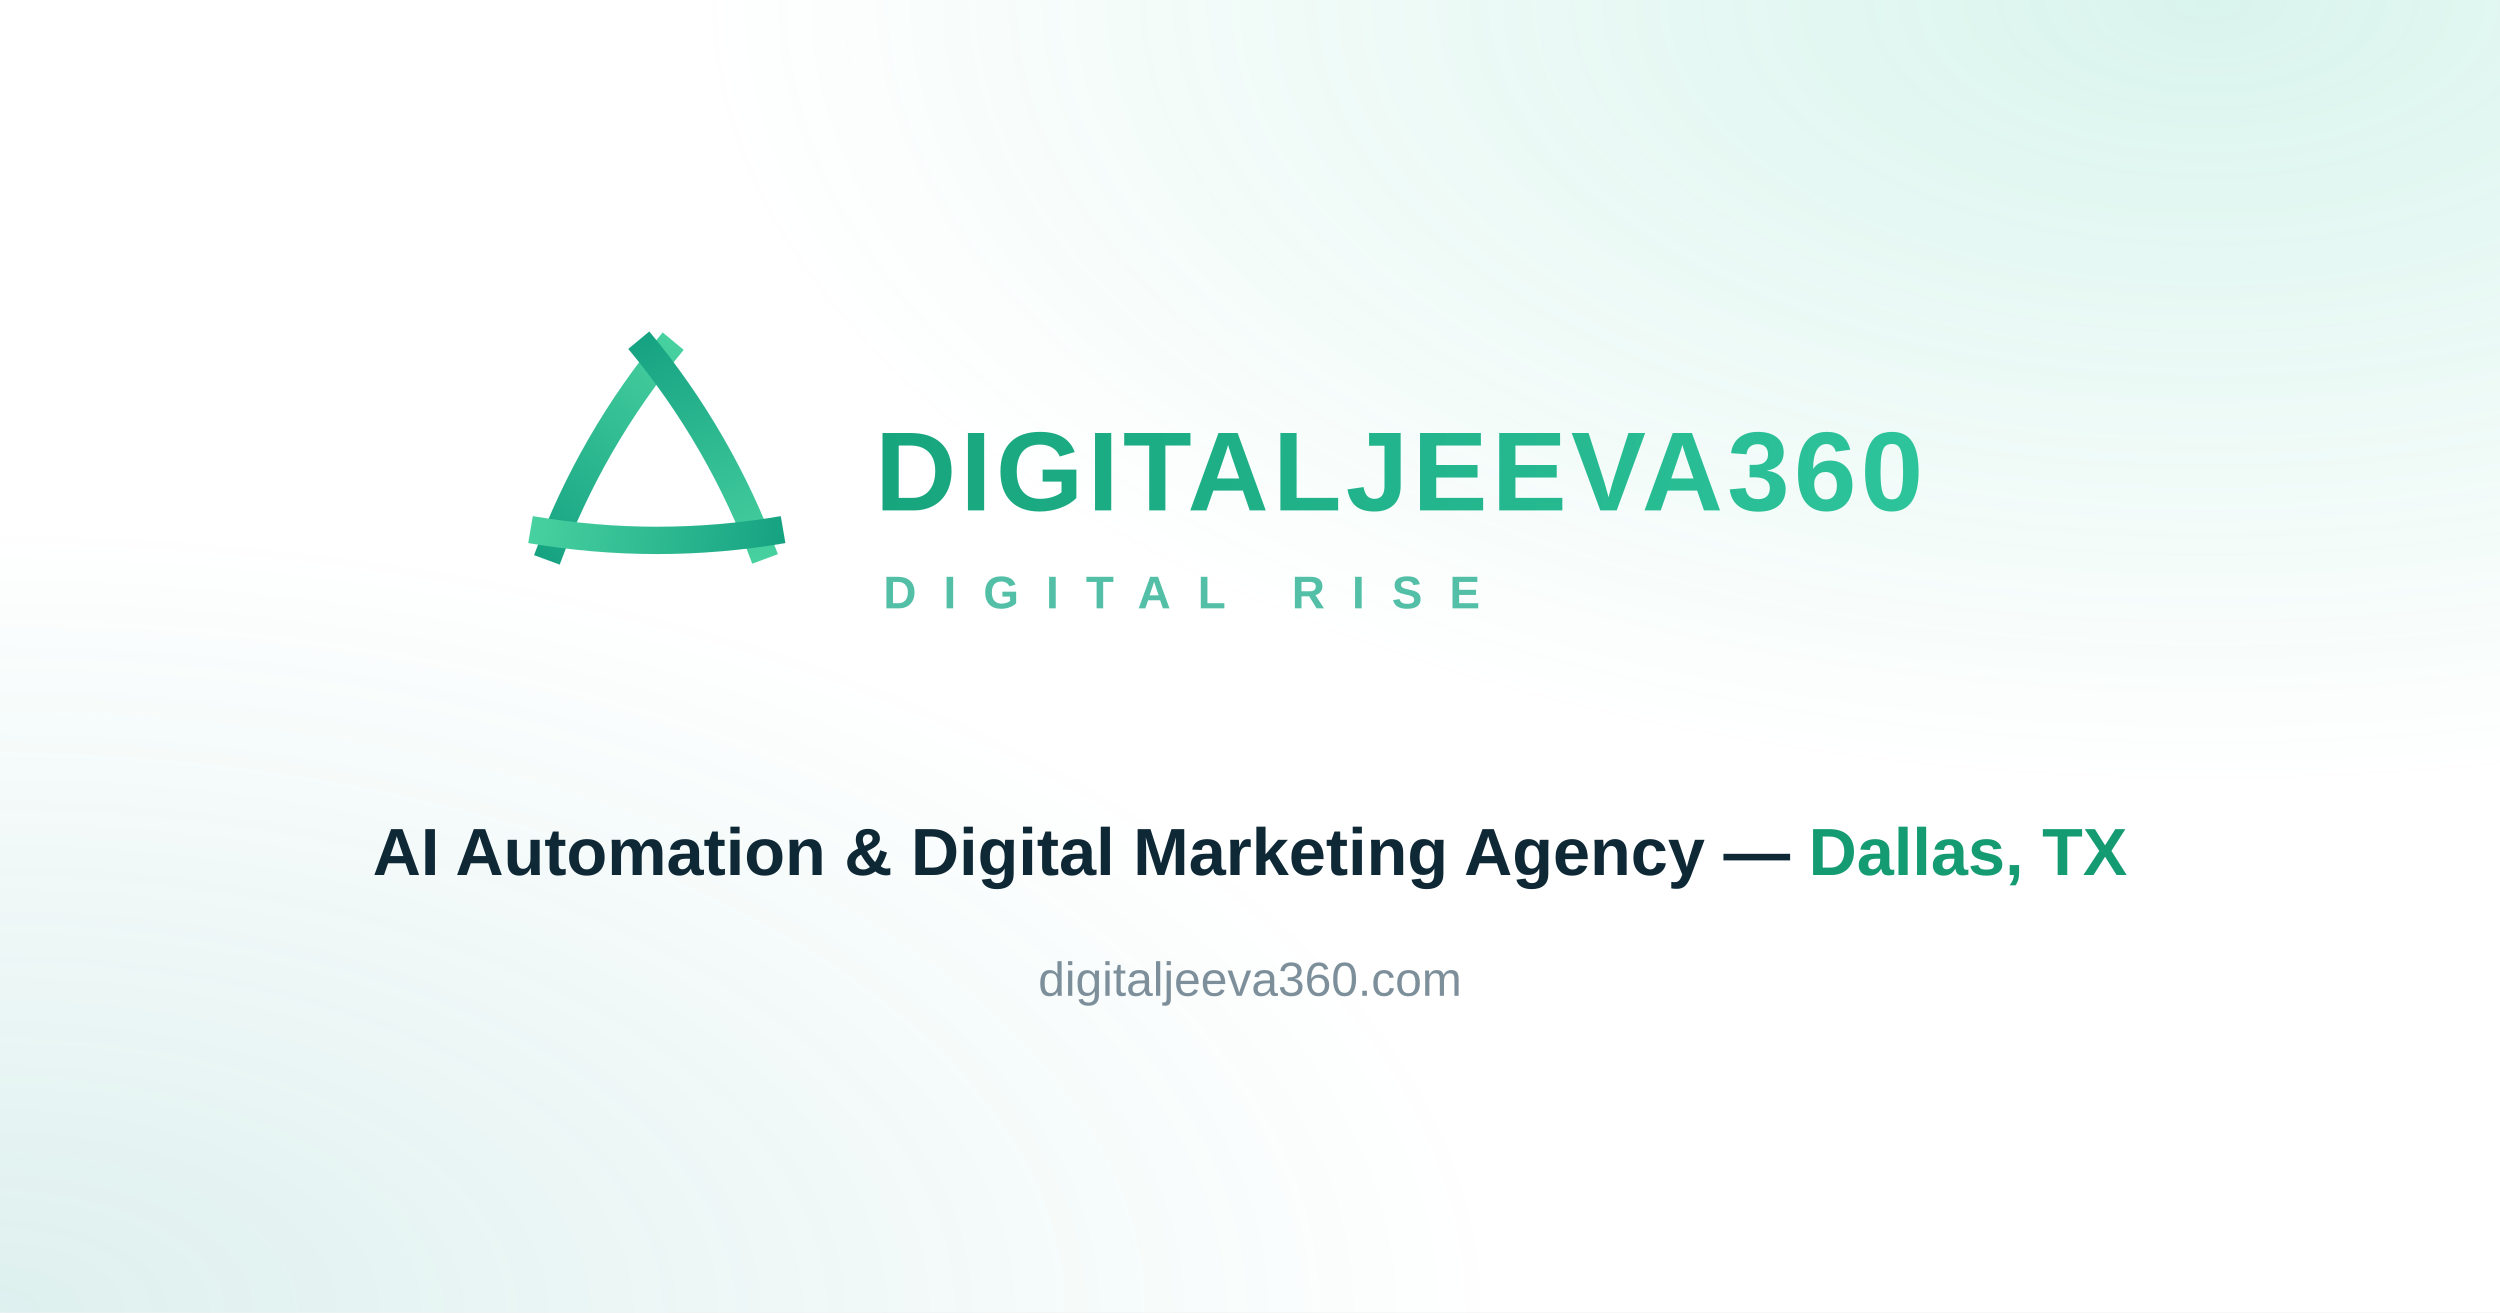
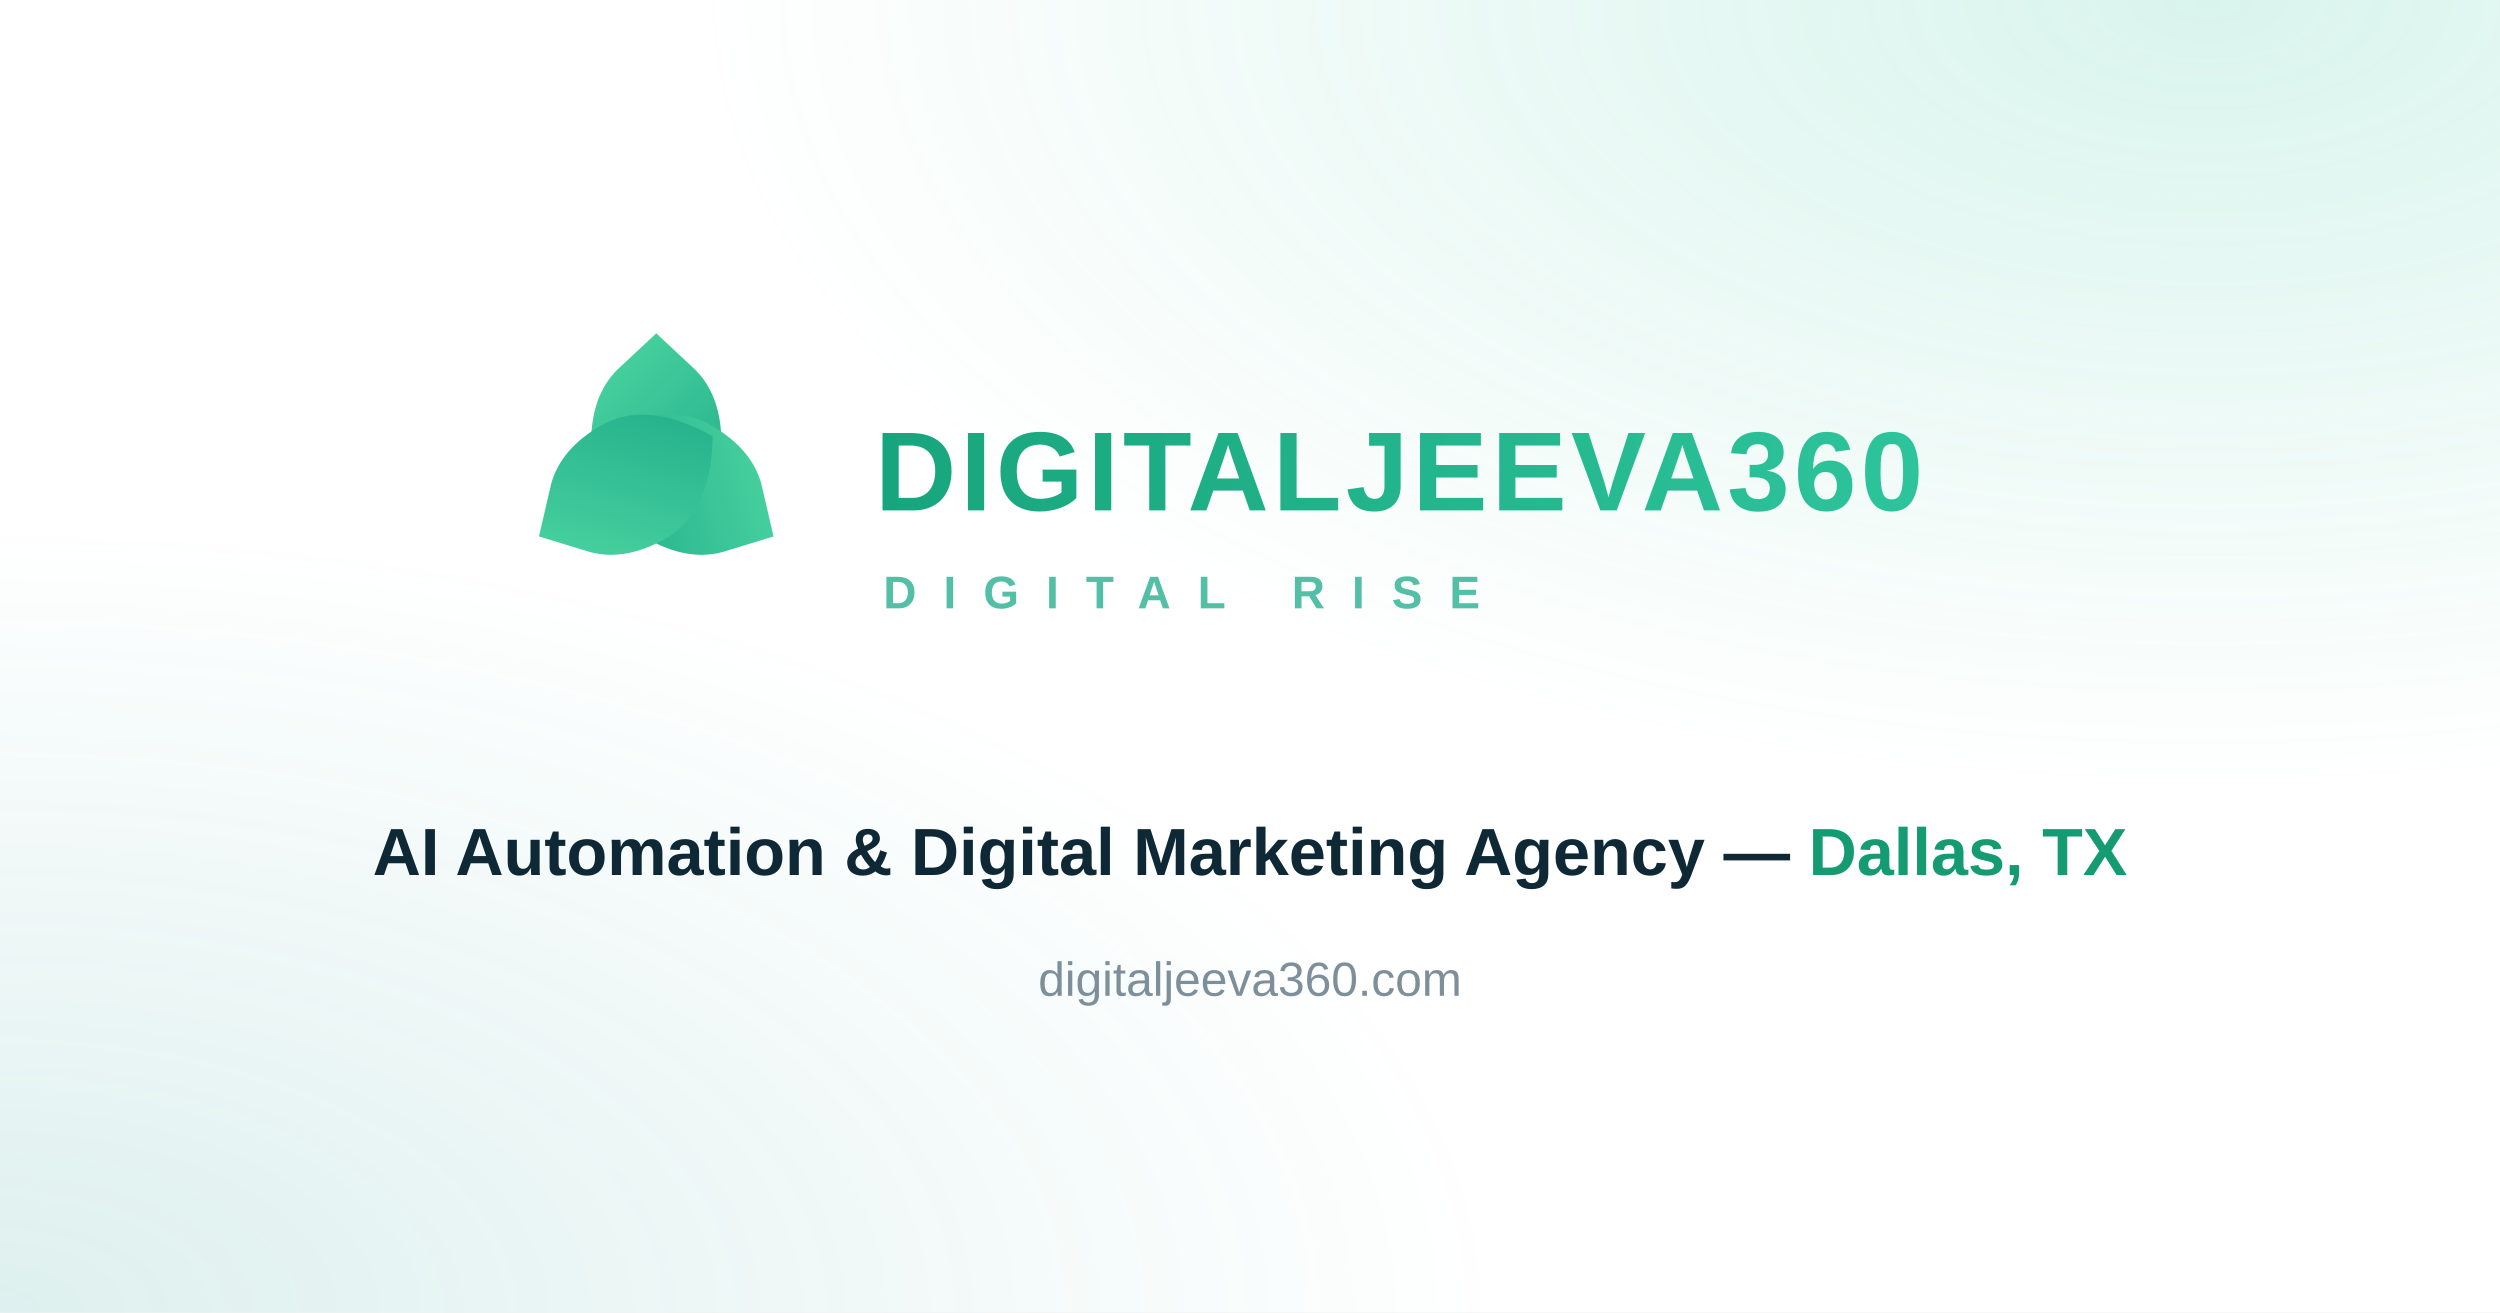
<svg xmlns="http://www.w3.org/2000/svg" width="1200" height="630" viewBox="0 0 1200 630">
  <defs>
    <linearGradient id="djword" x1="0" y1="0" x2="1" y2="0">
      <stop offset="0" stop-color="#17a57d" />
      <stop offset="1" stop-color="#2ec49b" />
    </linearGradient>
    <radialGradient id="glow1" cx="0.88" cy="0" r="0.6">
      <stop offset="0" stop-color="#2ec49b" stop-opacity="0.18" />
      <stop offset="1" stop-color="#2ec49b" stop-opacity="0" />
    </radialGradient>
    <radialGradient id="glow2" cx="0" cy="1" r="0.6">
      <stop offset="0" stop-color="#0d9488" stop-opacity="0.14" />
      <stop offset="1" stop-color="#0d9488" stop-opacity="0" />
    </radialGradient>
  </defs>
  <rect width="1200" height="630" fill="#ffffff" />
  <rect width="1200" height="630" fill="url(#glow1)" />
  <rect width="1200" height="630" fill="url(#glow2)" />
  <g transform="translate(240,150) scale(1.25)">
    <defs>
-       <linearGradient id="djknot" x1="95" y1="15" x2="25" y2="105" gradientUnits="userSpaceOnUse">
+       <linearGradient id="djshield" x1="20" y1="20" x2="100" y2="100" gradientUnits="userSpaceOnUse">
        <stop offset="0" stop-color="#4fd8a4" />
        <stop offset="1" stop-color="#14a181" />
      </linearGradient>
    </defs>
-     <g stroke="url(#djknot)" stroke-width="10.5" fill="none">
-       <path d="M18 95 Q35 49 66.5 11" />
-       <path d="M18 95 Q35 49 66.5 11" transform="rotate(120 60 63)" />
-       <path d="M18 95 Q35 49 66.5 11" transform="rotate(240 60 63)" />
+     <g fill="url(#djshield)">
+       <path d="M60 8 L75 22 Q85 32 85 50 Q85 70 60 85 Q35 70 35 50 Q35 32 45 22 Z" />
+       <path d="M60 8 L75 22 Q85 32 85 50 Q85 70 60 85 Q35 70 35 50 Q35 32 45 22 Z" transform="rotate(120 60 60)" />
+       <path d="M60 8 L75 22 Q85 32 85 50 Q85 70 60 85 Q35 70 35 50 Q35 32 45 22 Z" transform="rotate(240 60 60)" />
    </g>
  </g>
  <text x="420" y="245" font-family="Sora, Montserrat, 'Segoe UI', Arial, sans-serif" font-size="54" font-weight="800" letter-spacing="2" fill="url(#djword)">DIGITALJEEVA360</text>
  <text x="424" y="292" font-family="Sora, Montserrat, 'Segoe UI', Arial, sans-serif" font-size="22" font-weight="600" letter-spacing="13" fill="#52bfa6">DIGITAL RISE</text>
  <text x="600" y="420" text-anchor="middle" font-family="Arial, sans-serif" font-size="32" font-weight="700" fill="#0e2836">AI Automation &amp; Digital Marketing Agency — <tspan fill="#149b71">Dallas, TX</tspan>
  </text>
  <text x="600" y="478" text-anchor="middle" font-family="Arial, sans-serif" font-size="23" fill="#7d8f9a">digitaljeeva360.com</text>
</svg>
